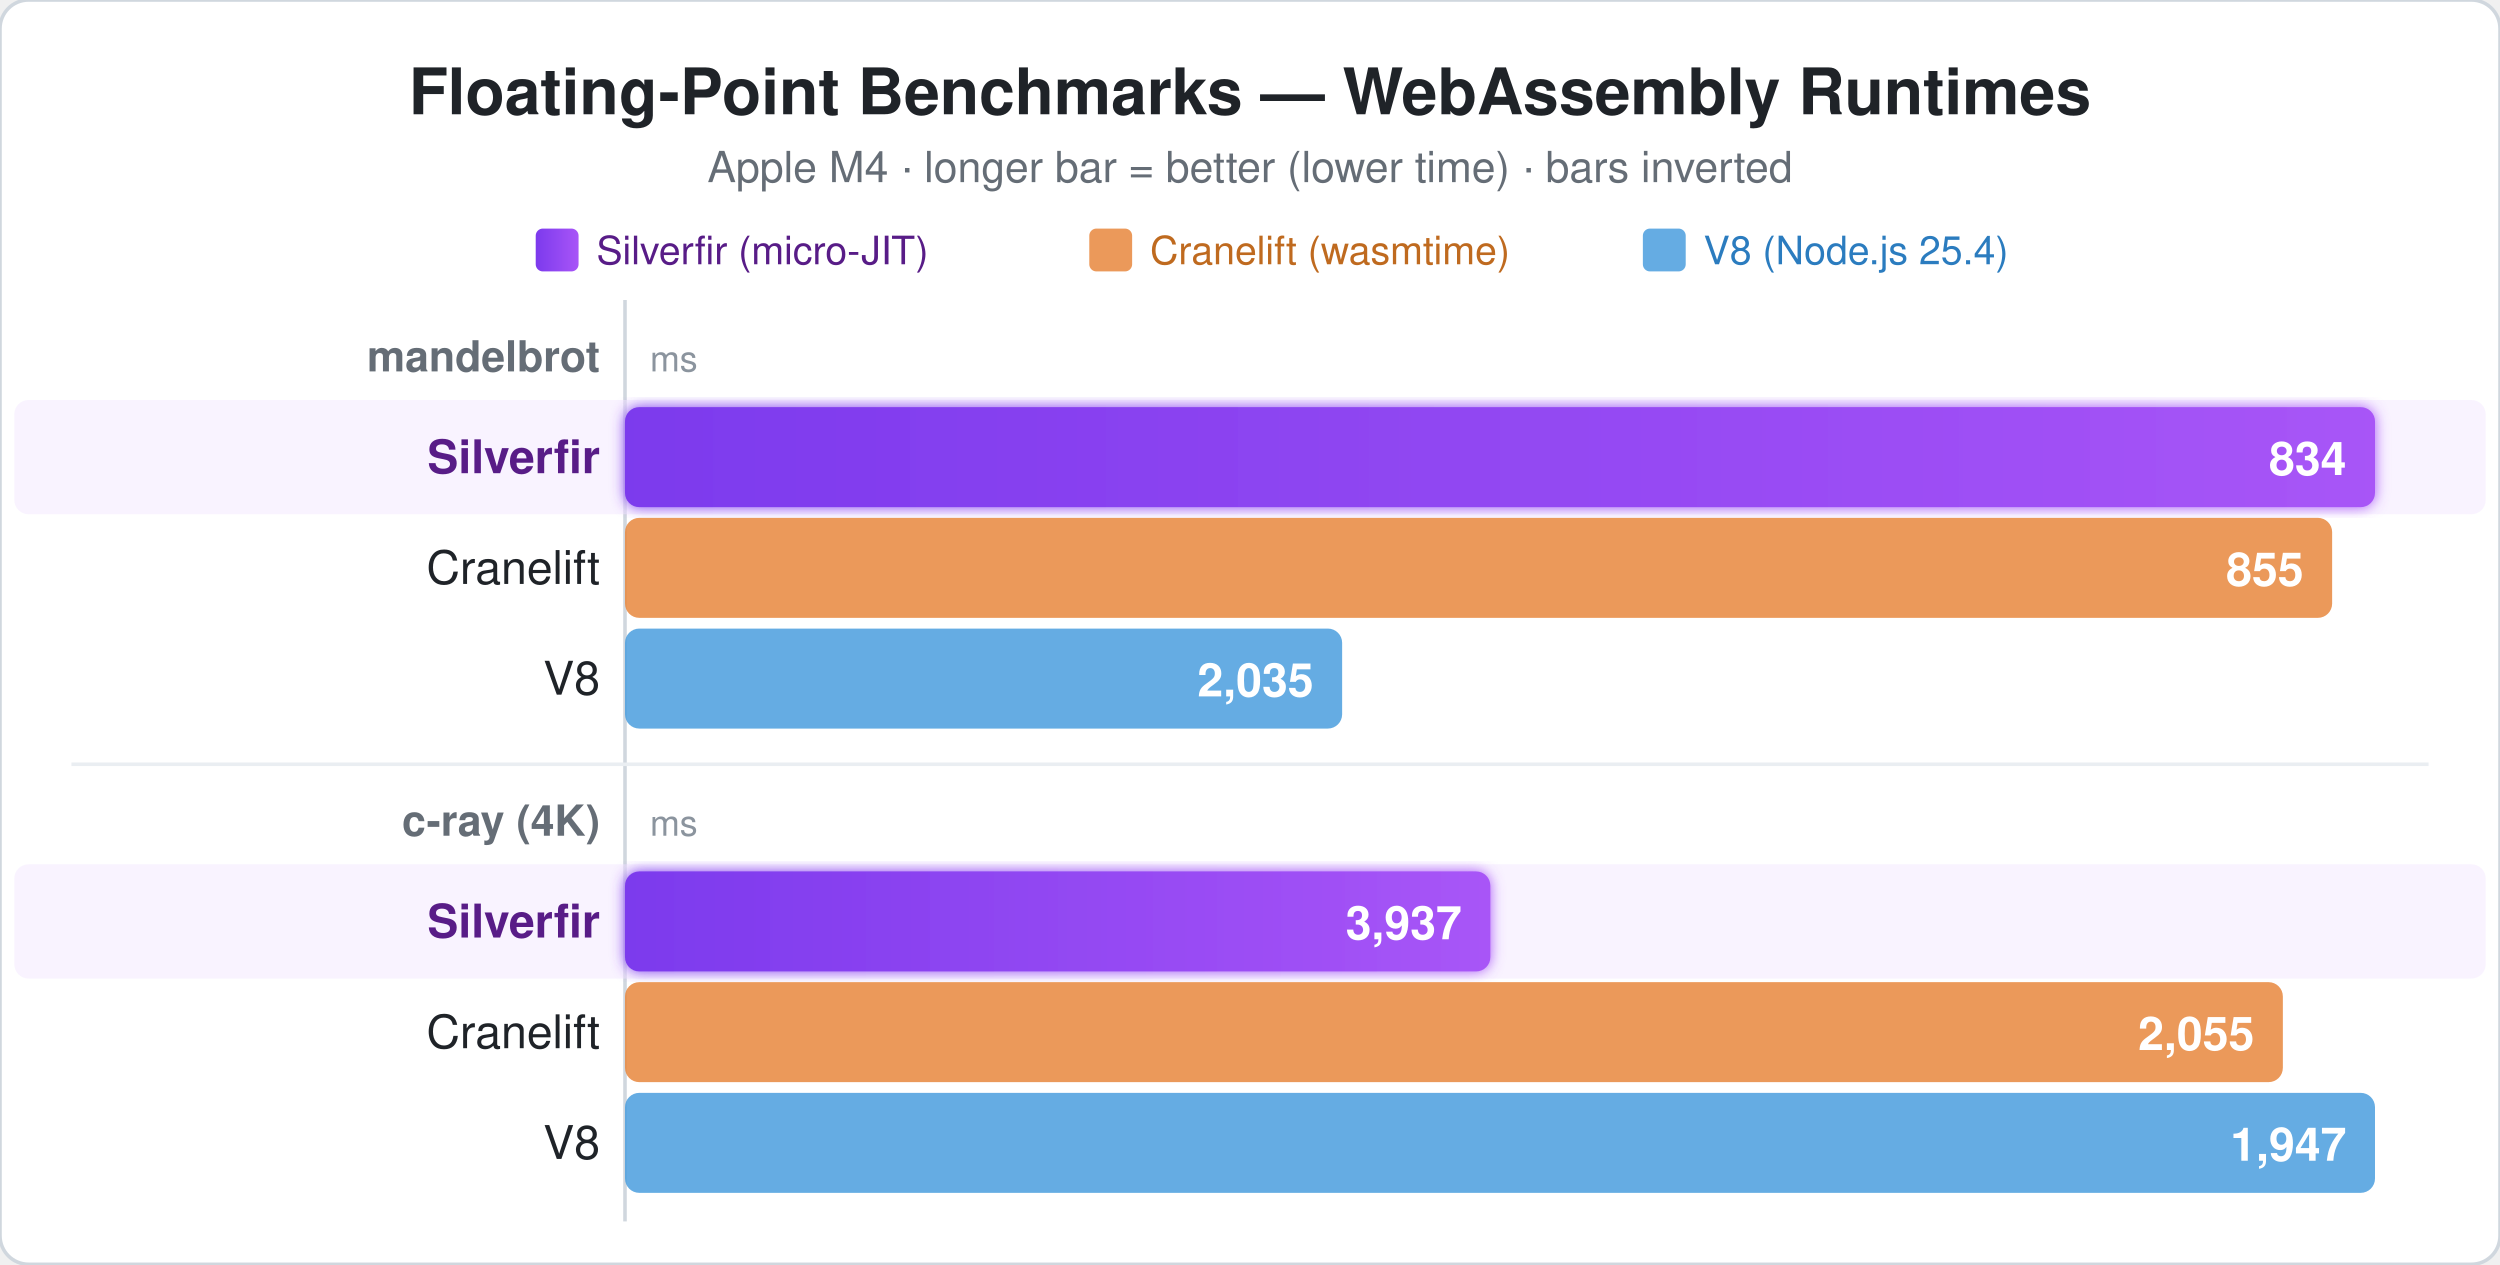
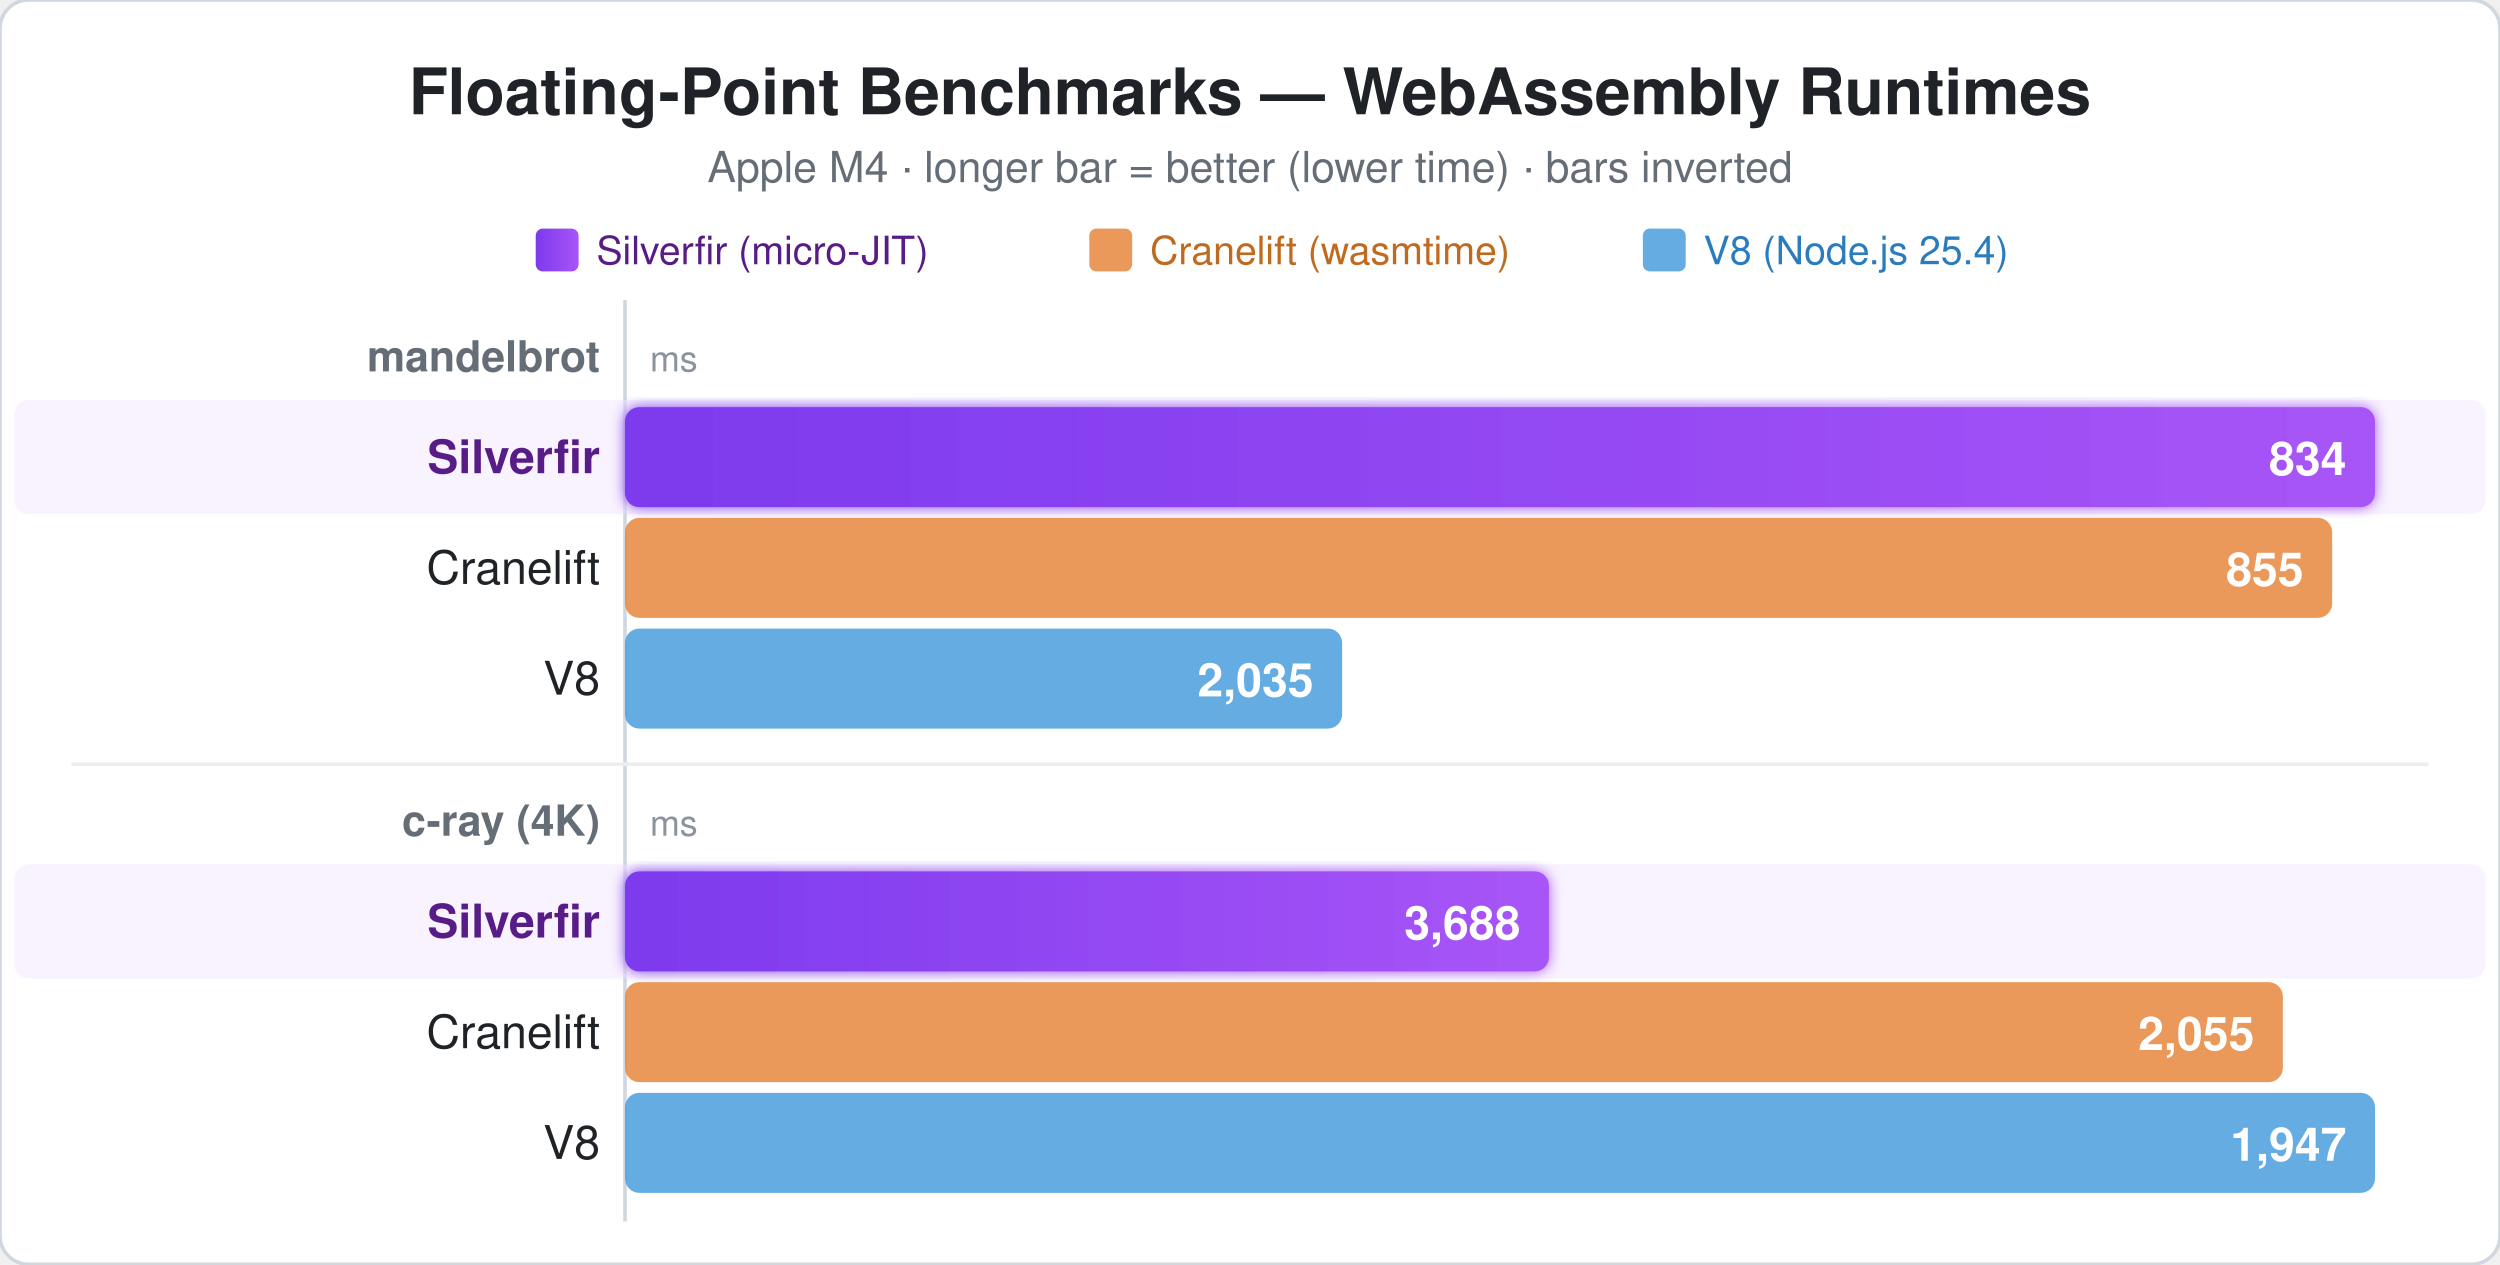
<svg xmlns="http://www.w3.org/2000/svg" role="img" viewBox="0 0 700 354" width="700" height="354">
  <defs>
    <linearGradient id="hlGrad" x1="0" y1="0" x2="1" y2="0">
      <stop offset="0%" stop-color="#7c3aed" />
      <stop offset="100%" stop-color="#a855f7" />
    </linearGradient>
    <filter id="glow">
      <feGaussianBlur stdDeviation="2" result="blur" />
      <feMerge>
        <feMergeNode in="blur" />
        <feMergeNode in="SourceGraphic" />
      </feMerge>
    </filter>
  </defs>
  <rect width="700" height="354" rx="8" ry="8" fill="#ffffff" stroke="#d0d7de" stroke-width="1" />
  <text x="350.0" y="32" text-anchor="middle" fill="#1f2328" font-family="Segoe UI,Helvetica,Arial,sans-serif" font-size="18" font-weight="600">Floating-Point Benchmarks — WebAssembly Runtimes</text>
  <text x="350.0" y="51" text-anchor="middle" fill="#656d76" font-family="Segoe UI,Helvetica,Arial,sans-serif" font-size="12">Apple M4  ·  longer bar = better (lower time)  ·  bars inverted</text>
  <rect x="150.0" y="64" width="12" height="12" rx="2" fill="url(#hlGrad)" />
  <text x="167.0" y="74" fill="#581c87" font-family="Segoe UI,Helvetica,Arial,sans-serif" font-size="11">Silverfir (micro-JIT)</text>
  <rect x="305.0" y="64" width="12" height="12" rx="2" fill="#e8873d" opacity="0.85" />
  <text x="322.0" y="74" fill="#bf6a1f" font-family="Segoe UI,Helvetica,Arial,sans-serif" font-size="11">Cranelift (wasmtime)</text>
  <rect x="460.0" y="64" width="12" height="12" rx="2" fill="#4a9ede" opacity="0.85" />
  <text x="477.0" y="74" fill="#2b7cbf" font-family="Segoe UI,Helvetica,Arial,sans-serif" font-size="11">V8 (Node.js 25.4)</text>
  <line x1="175" y1="84" x2="175" y2="342" stroke="#d0d7de" stroke-width="1" />
  <text x="168" y="104.0" text-anchor="end" fill="#656d76" font-family="Segoe UI,Helvetica,Arial,sans-serif" font-size="12" font-weight="600">mandelbrot</text>
  <text x="182" y="104.0" fill="#8b949e" font-family="Segoe UI,Helvetica,Arial,sans-serif" font-size="10">ms</text>
  <rect x="4" y="112" width="692" height="32" rx="4" fill="#f3e8ff" opacity="0.5" />
  <text x="168" y="132.5" text-anchor="end" fill="#581c87" font-family="Segoe UI,Helvetica,Arial,sans-serif" font-size="13" font-weight="700">Silverfir</text>
  <rect x="175" y="114" width="490.0" height="28" rx="4" fill="url(#hlGrad)" filter="url(#glow)">
    <animate attributeName="width" from="0" to="490.0" dur="0.35s" fill="freeze" />
  </rect>
  <text x="657.0" y="133.0" text-anchor="end" fill="#ffffff" font-family="Segoe UI,Helvetica,Arial,sans-serif" font-size="13" font-weight="700">834</text>
  <text x="168" y="163.5" text-anchor="end" fill="#1f2328" font-family="Segoe UI,Helvetica,Arial,sans-serif" font-size="13" font-weight="400">Cranelift</text>
  <rect x="175" y="145" width="478.0" height="28" rx="4" fill="#e8873d" opacity="0.85">
    <animate attributeName="width" from="0" to="478.0" dur="0.39s" fill="freeze" />
  </rect>
  <text x="645.0" y="164.0" text-anchor="end" fill="#ffffff" font-family="Segoe UI,Helvetica,Arial,sans-serif" font-size="13" font-weight="700">855</text>
  <text x="168" y="194.5" text-anchor="end" fill="#1f2328" font-family="Segoe UI,Helvetica,Arial,sans-serif" font-size="13" font-weight="400">V8</text>
  <rect x="175" y="176" width="200.8" height="28" rx="4" fill="#4a9ede" opacity="0.85">
    <animate attributeName="width" from="0" to="200.8" dur="0.43s" fill="freeze" />
  </rect>
  <text x="367.8" y="195.0" text-anchor="end" fill="#ffffff" font-family="Segoe UI,Helvetica,Arial,sans-serif" font-size="13" font-weight="700">2,035</text>
  <line x1="20" y1="214" x2="680" y2="214" stroke="#eaeef2" stroke-width="1" />
  <text x="168" y="234.0" text-anchor="end" fill="#656d76" font-family="Segoe UI,Helvetica,Arial,sans-serif" font-size="12" font-weight="600">c-ray (4K)</text>
  <text x="182" y="234.0" fill="#8b949e" font-family="Segoe UI,Helvetica,Arial,sans-serif" font-size="10">ms</text>
  <rect x="4" y="242" width="692" height="32" rx="4" fill="#f3e8ff" opacity="0.5" />
  <text x="168" y="262.5" text-anchor="end" fill="#581c87" font-family="Segoe UI,Helvetica,Arial,sans-serif" font-size="13" font-weight="700">Silverfir</text>
-   <rect x="175" y="244" width="242.3" height="28" rx="4" fill="url(#hlGrad)" filter="url(#glow)">
-     <animate attributeName="width" from="0" to="242.3" dur="0.39s" fill="freeze" />
+   <rect x="175" y="244" width="258.7" height="28" rx="4" fill="url(#hlGrad)" filter="url(#glow)">
+     <animate attributeName="width" from="0" to="258.7" dur="0.39s" fill="freeze" />
  </rect>
-   <text x="409.3" y="263.0" text-anchor="end" fill="#ffffff" font-family="Segoe UI,Helvetica,Arial,sans-serif" font-size="13" font-weight="700">3,937</text>
+   <text x="425.7" y="263.0" text-anchor="end" fill="#ffffff" font-family="Segoe UI,Helvetica,Arial,sans-serif" font-size="13" font-weight="700">3,688</text>
  <text x="168" y="293.5" text-anchor="end" fill="#1f2328" font-family="Segoe UI,Helvetica,Arial,sans-serif" font-size="13" font-weight="400">Cranelift</text>
  <rect x="175" y="275" width="464.2" height="28" rx="4" fill="#e8873d" opacity="0.85">
    <animate attributeName="width" from="0" to="464.2" dur="0.43s" fill="freeze" />
  </rect>
  <text x="631.2" y="294.0" text-anchor="end" fill="#ffffff" font-family="Segoe UI,Helvetica,Arial,sans-serif" font-size="13" font-weight="700">2,055</text>
  <text x="168" y="324.5" text-anchor="end" fill="#1f2328" font-family="Segoe UI,Helvetica,Arial,sans-serif" font-size="13" font-weight="400">V8</text>
  <rect x="175" y="306" width="490.0" height="28" rx="4" fill="#4a9ede" opacity="0.85">
    <animate attributeName="width" from="0" to="490.0" dur="0.47s" fill="freeze" />
  </rect>
  <text x="657.0" y="325.0" text-anchor="end" fill="#ffffff" font-family="Segoe UI,Helvetica,Arial,sans-serif" font-size="13" font-weight="700">1,947</text>
</svg>
